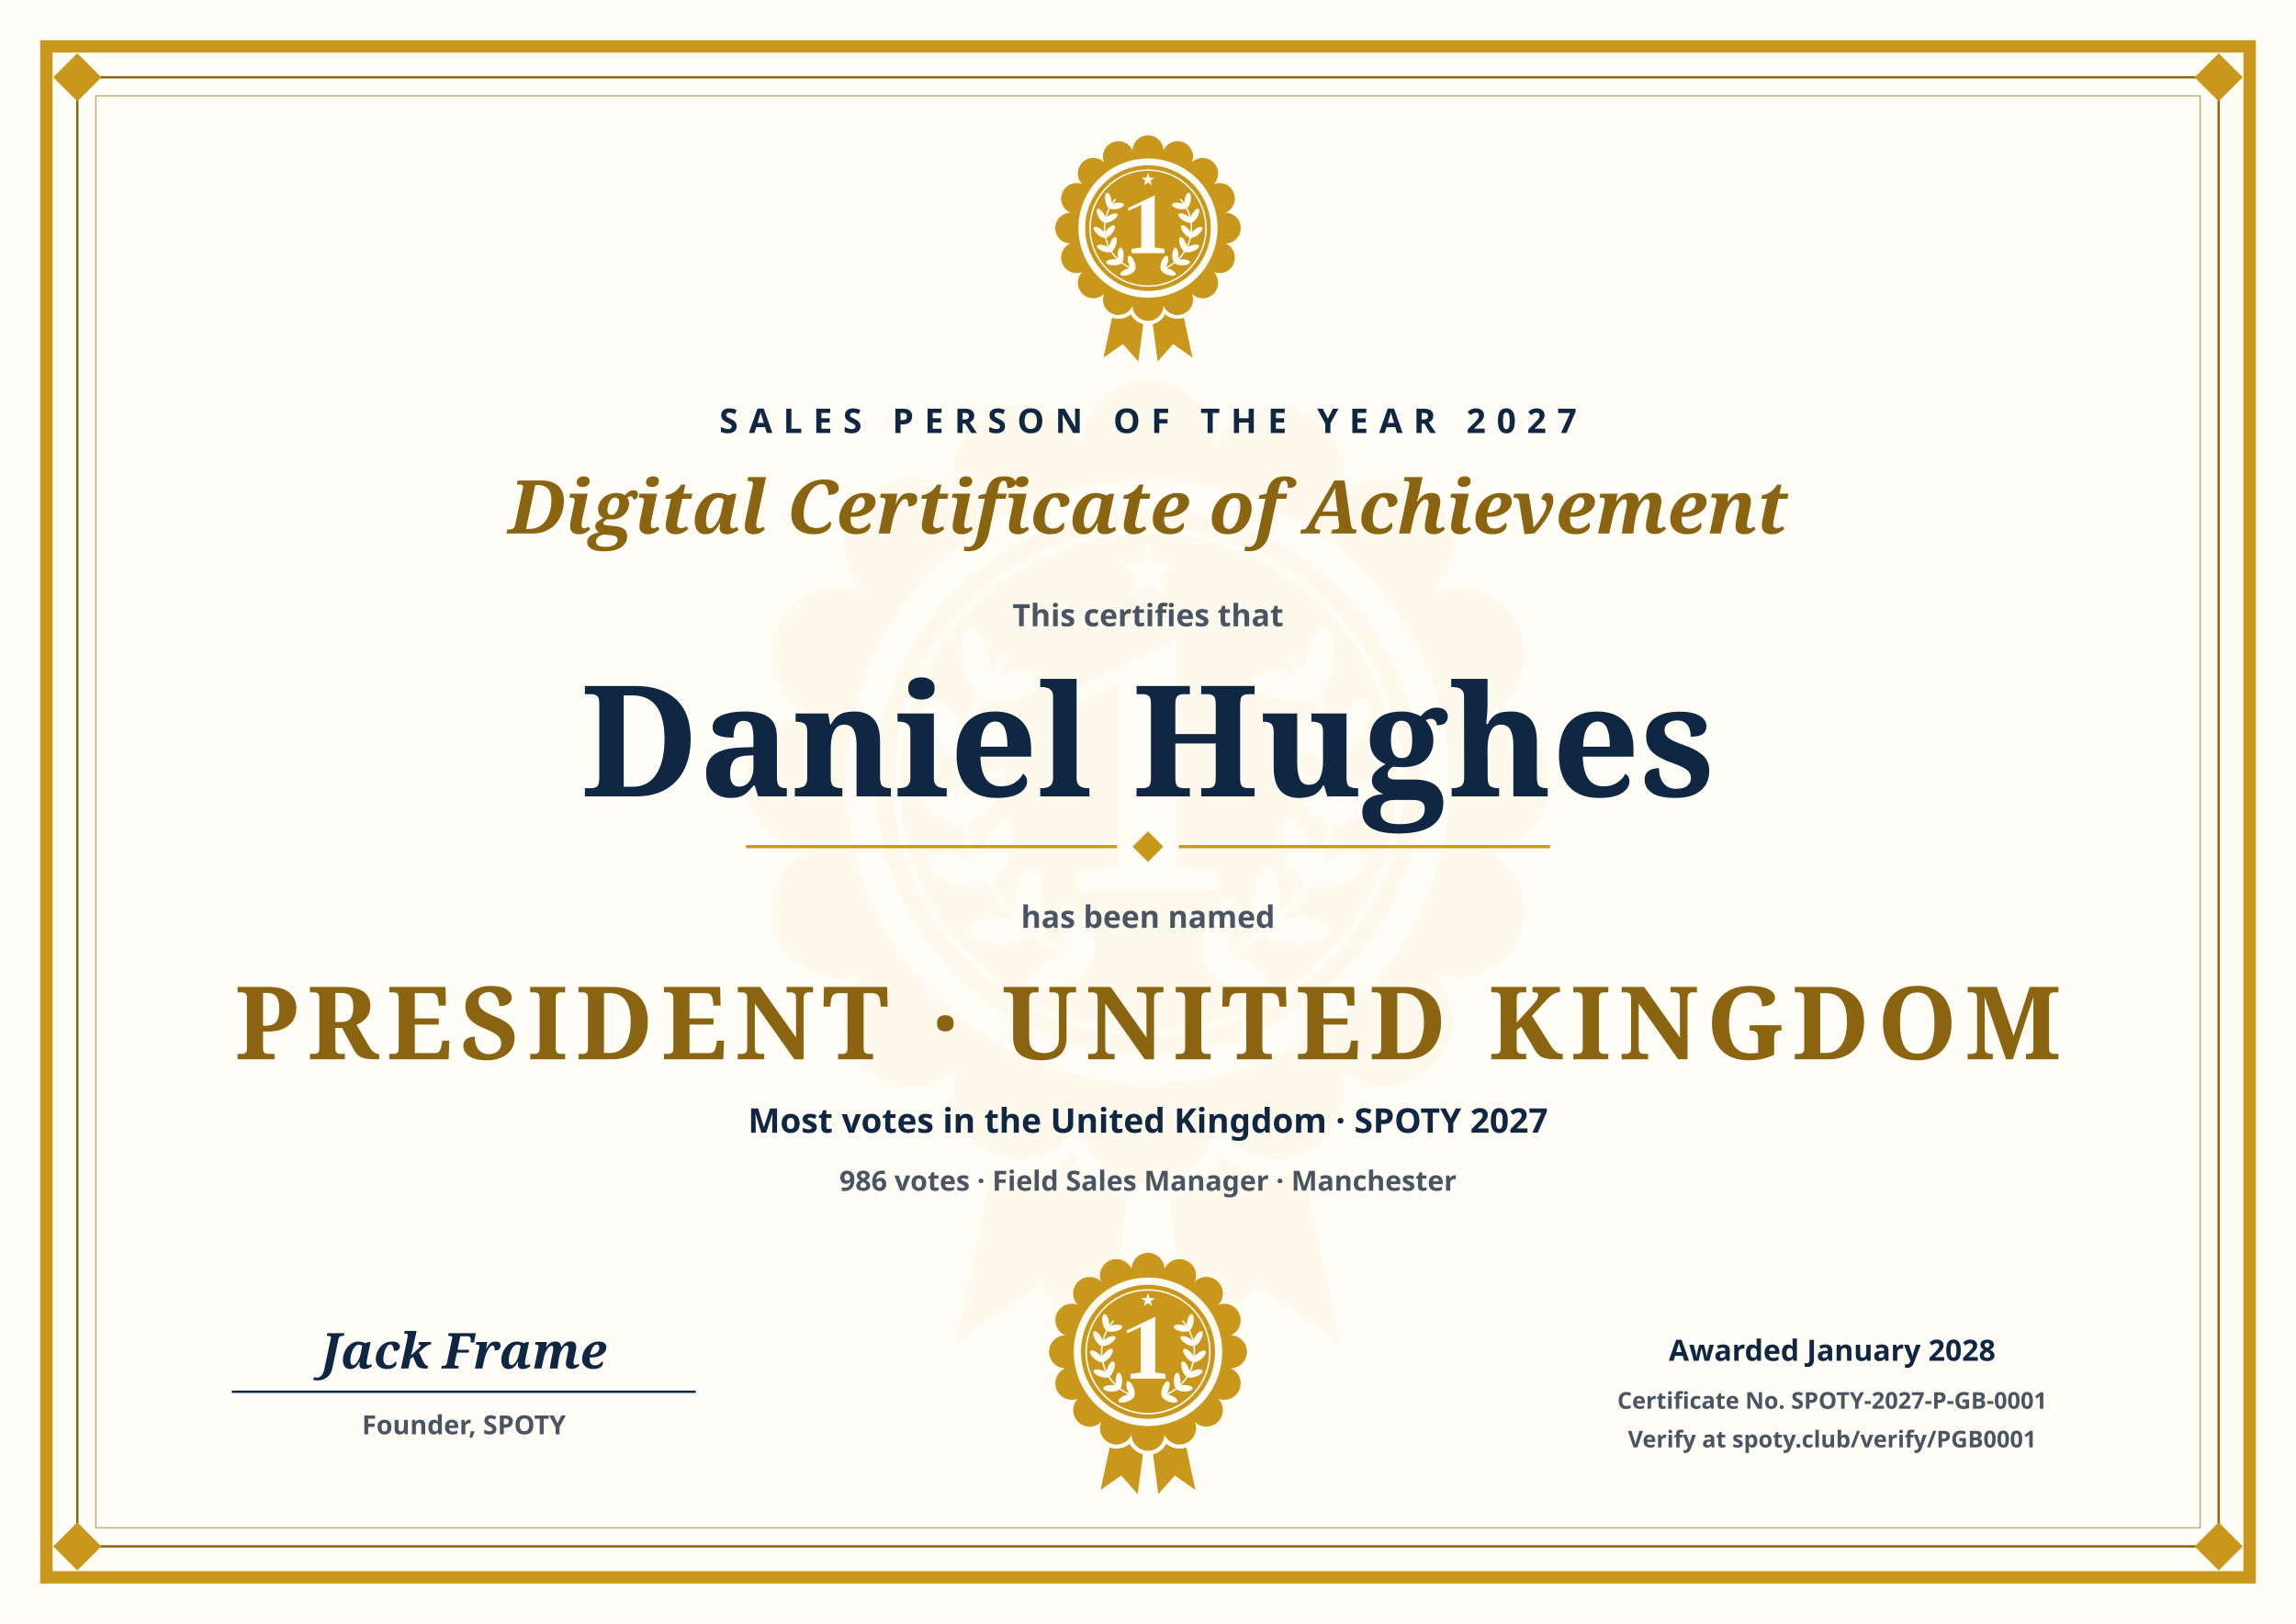
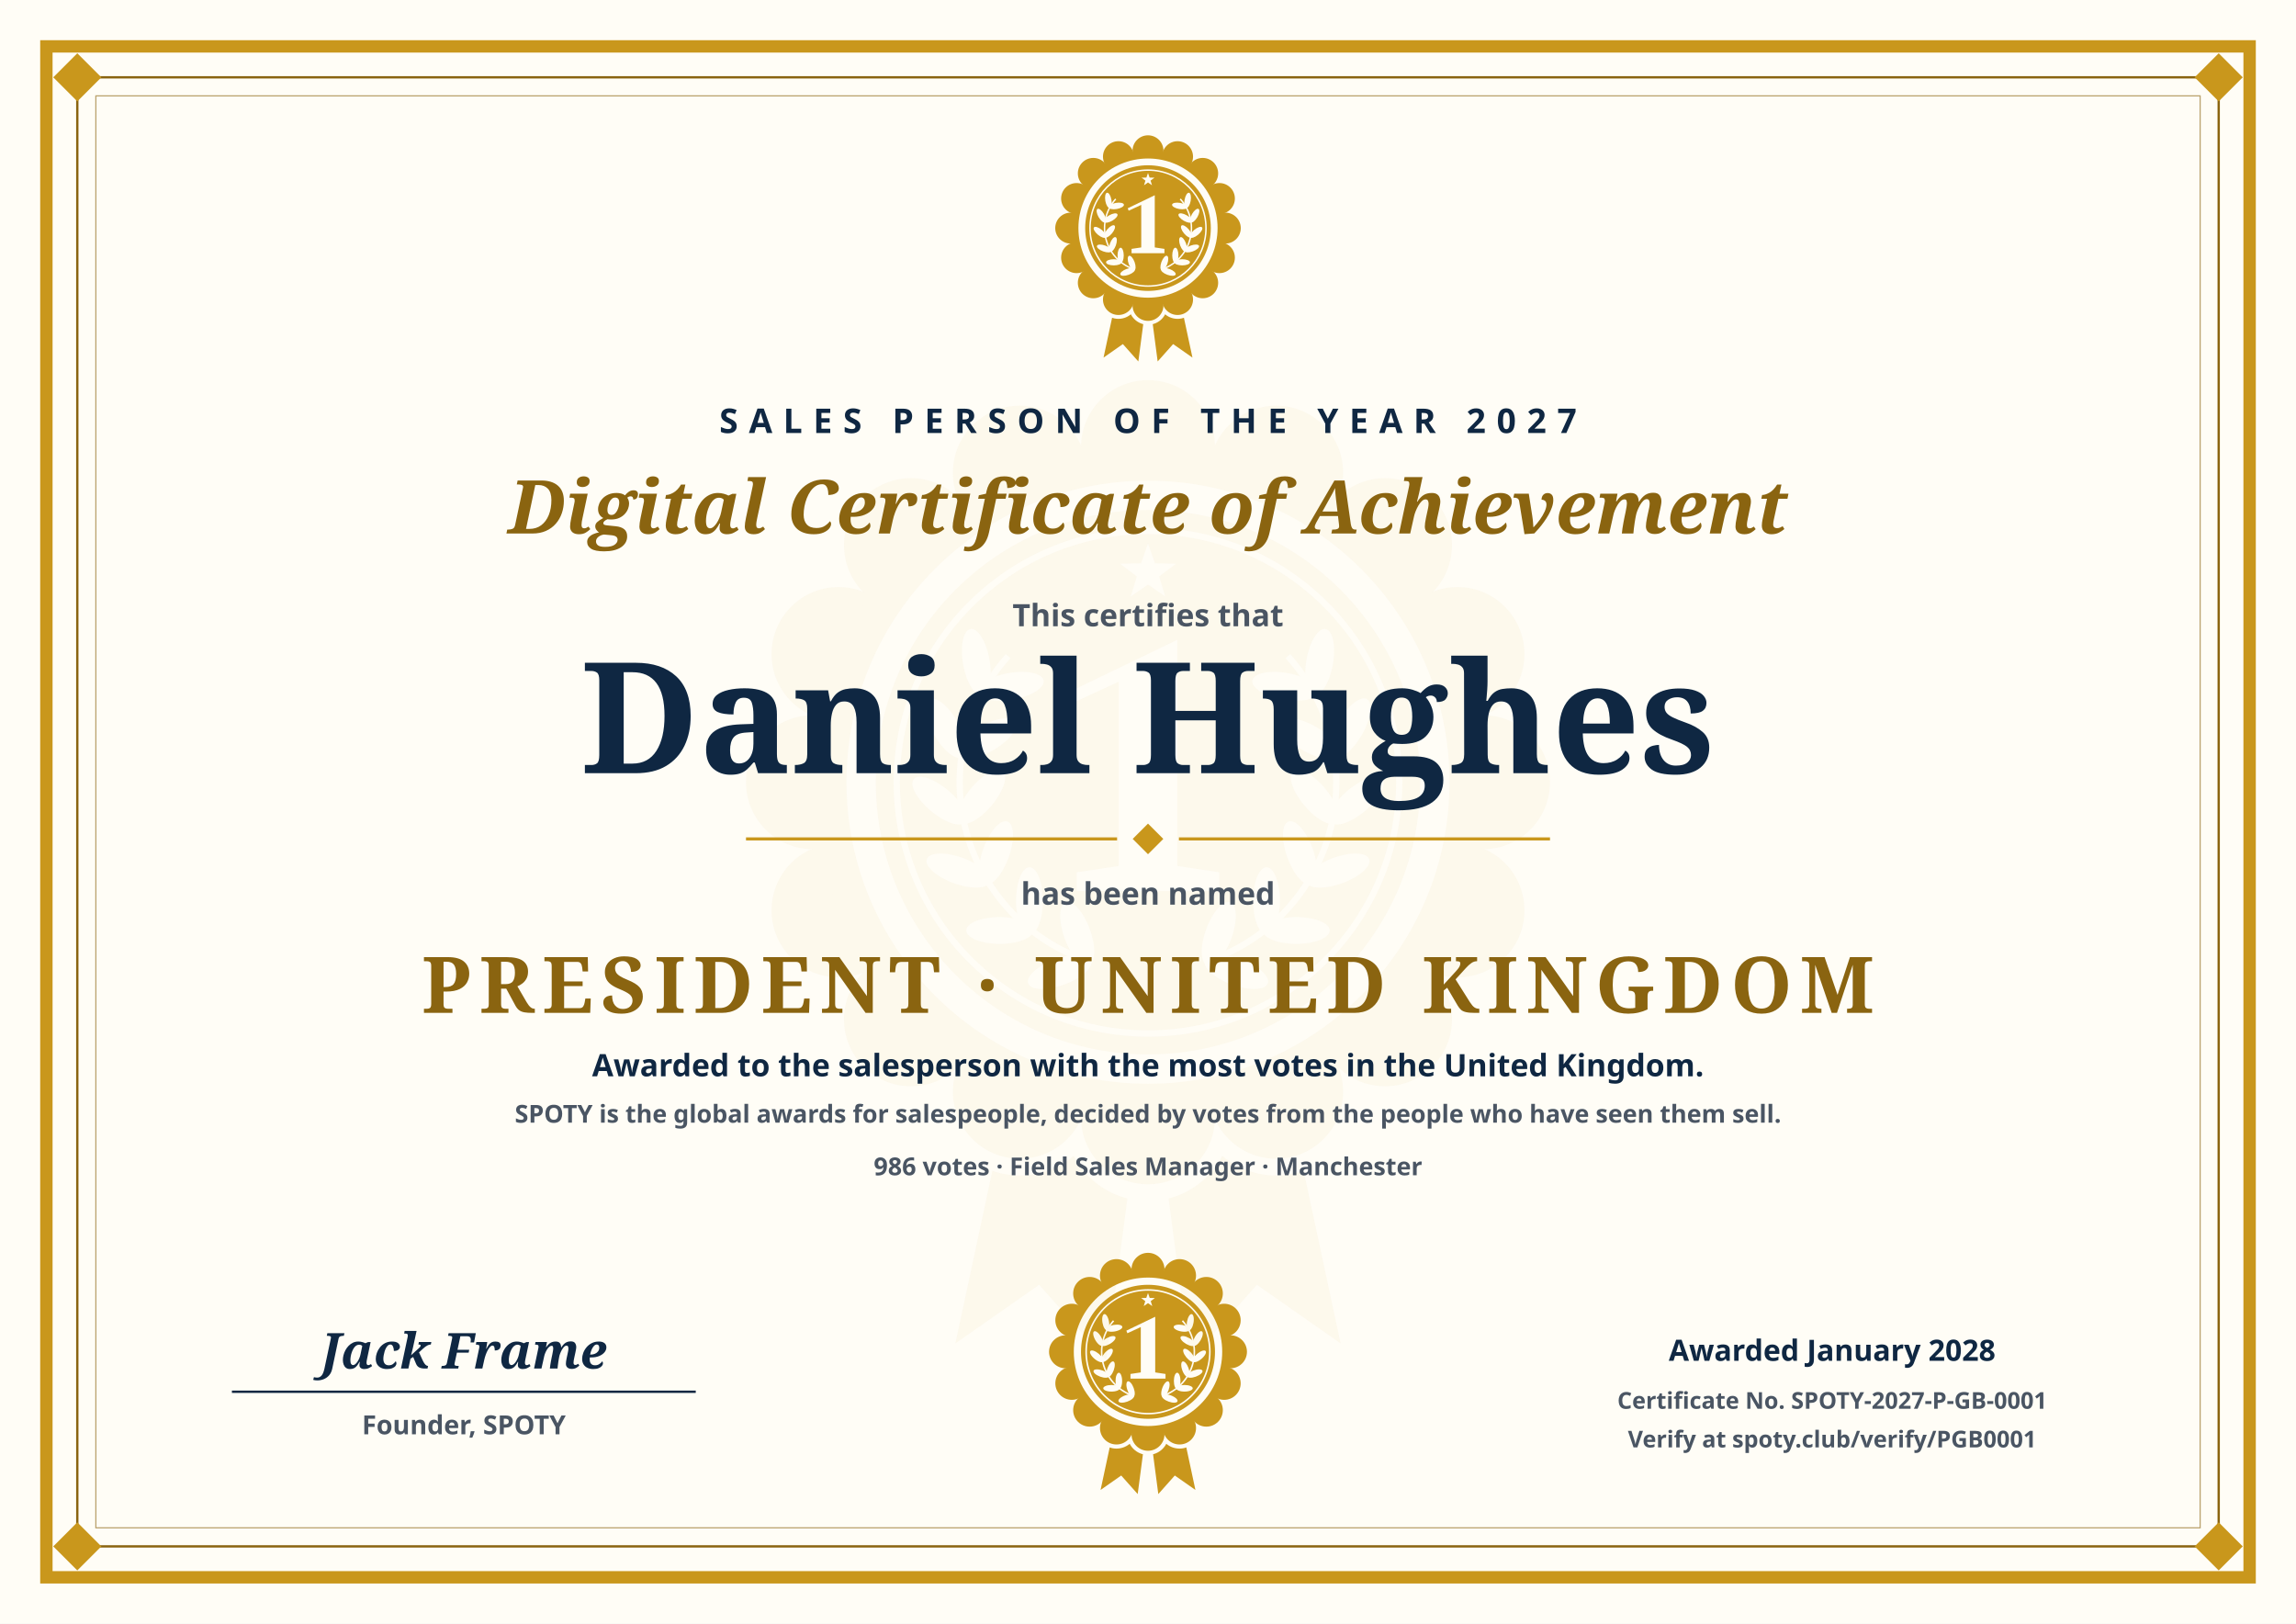
<svg xmlns="http://www.w3.org/2000/svg" viewBox="0 0 2970 2100" width="2970" height="2100">
  <rect width="2970" height="2100" fill="#FFFDF6" />
  <g transform="translate(943.3333 470) scale(5.416667)" opacity="0.045">
    <defs>
      <mask id="m7k1r" maskUnits="userSpaceOnUse" x="0" y="0" width="200" height="240">
        <rect width="200" height="240" fill="#fff" />
        <g fill="#000">
          <circle cx="180" cy="100" r="20" />
          <circle cx="173.9" cy="130.6" r="20" />
          <circle cx="156.6" cy="156.6" r="20" />
          <circle cx="130.6" cy="173.9" r="20" />
          <circle cx="100" cy="180" r="20" />
          <circle cx="69.4" cy="173.9" r="20" />
          <circle cx="43.4" cy="156.6" r="20" />
          <circle cx="26.1" cy="130.6" r="20" />
          <circle cx="20" cy="100" r="20" />
          <circle cx="26.1" cy="69.4" r="20" />
          <circle cx="43.4" cy="43.4" r="20" />
          <circle cx="69.4" cy="26.1" r="20" />
          <circle cx="100" cy="20" r="20" />
          <circle cx="130.6" cy="26.1" r="20" />
          <circle cx="156.6" cy="43.4" r="20" />
          <circle cx="173.9" cy="69.4" r="20" />
          <circle cx="100" cy="100" r="84" />
        </g>
      </mask>
      <mask id="m7k1d" maskUnits="userSpaceOnUse" x="0" y="0" width="200" height="240">
        <rect width="200" height="240" fill="#fff" />
        <circle cx="100" cy="100" r="72" fill="#000" />
        <circle cx="100" cy="100" r="65" fill="#fff" />
        <circle cx="100" cy="100" r="60" fill="none" stroke="#000" stroke-width="1.5" />
        <g fill="#000">
          <path d="M84.6 142.3 A45 45 0 0 1 66.6 69.9" fill="none" stroke="#000" stroke-width="1.5" />
          <ellipse cx="78.9" cy="145.3" rx="8" ry="3.2" transform="rotate(160 78.9 145.3)" />
          <ellipse cx="64.6" cy="135.4" rx="8" ry="3.2" transform="rotate(180 64.6 135.4)" />
          <ellipse cx="54.7" cy="121.1" rx="8" ry="3.2" transform="rotate(200 54.7 121.1)" />
          <ellipse cx="50.2" cy="104.4" rx="8" ry="3.2" transform="rotate(220 50.2 104.4)" />
          <ellipse cx="51.7" cy="87.1" rx="8" ry="3.2" transform="rotate(240 51.7 87.1)" />
          <ellipse cx="59" cy="71.3" rx="8" ry="3.2" transform="rotate(260 59 71.3)" />
          <ellipse cx="83.1" cy="136.2" rx="8" ry="3.2" transform="rotate(250 83.1 136.2)" />
          <ellipse cx="71.7" cy="128.3" rx="8" ry="3.2" transform="rotate(270 71.7 128.3)" />
          <ellipse cx="63.7" cy="116.9" rx="8" ry="3.2" transform="rotate(290 63.7 116.9)" />
          <ellipse cx="60.2" cy="103.5" rx="8" ry="3.2" transform="rotate(310 60.2 103.5)" />
          <ellipse cx="61.4" cy="89.6" rx="8" ry="3.2" transform="rotate(330 61.4 89.6)" />
          <ellipse cx="67.2" cy="77.1" rx="8" ry="3.2" transform="rotate(350 67.2 77.1)" />
        </g>
        <g fill="#000" transform="translate(200 0) scale(-1 1)">
          <path d="M84.6 142.3 A45 45 0 0 1 66.6 69.9" fill="none" stroke="#000" stroke-width="1.5" />
          <ellipse cx="78.9" cy="145.3" rx="8" ry="3.2" transform="rotate(160 78.9 145.3)" />
          <ellipse cx="64.6" cy="135.4" rx="8" ry="3.2" transform="rotate(180 64.6 135.4)" />
          <ellipse cx="54.7" cy="121.1" rx="8" ry="3.2" transform="rotate(200 54.7 121.1)" />
          <ellipse cx="50.2" cy="104.4" rx="8" ry="3.2" transform="rotate(220 50.2 104.4)" />
          <ellipse cx="51.7" cy="87.1" rx="8" ry="3.2" transform="rotate(240 51.7 87.1)" />
          <ellipse cx="59" cy="71.3" rx="8" ry="3.2" transform="rotate(260 59 71.3)" />
          <ellipse cx="83.1" cy="136.2" rx="8" ry="3.2" transform="rotate(250 83.1 136.2)" />
          <ellipse cx="71.7" cy="128.3" rx="8" ry="3.2" transform="rotate(270 71.7 128.3)" />
          <ellipse cx="63.7" cy="116.9" rx="8" ry="3.2" transform="rotate(290 63.7 116.9)" />
          <ellipse cx="60.2" cy="103.5" rx="8" ry="3.2" transform="rotate(310 60.2 103.5)" />
          <ellipse cx="61.4" cy="89.6" rx="8" ry="3.2" transform="rotate(330 61.4 89.6)" />
          <ellipse cx="67.2" cy="77.1" rx="8" ry="3.2" transform="rotate(350 67.2 77.1)" />
        </g>
        <path d="M100 43 L101.65 47.73 L106.66 47.84 L102.66 50.87 L104.12 55.66 L100 52.8 L95.88 55.66 L97.34 50.87 L93.34 47.84 L98.35 47.73 Z" fill="#000" />
        <path d="M107 66 L107 120 L117 121.5 L117 126 L83 126 L83 121.5 L93 120 L93 76 L80 82 L79 79.5 Z" fill="#000" />
      </mask>
    </defs>
    <g fill="#C9971C">
      <g mask="url(#m7k1r)">
        <path d="M72 150 L54 234 L74 220 L90 238 L100 162 Z" />
        <path d="M128 150 L146 234 L126 220 L110 238 L100 162 Z" />
      </g>
      <g mask="url(#m7k1d)">
        <circle cx="180" cy="100" r="16" />
        <circle cx="173.9" cy="130.6" r="16" />
        <circle cx="156.6" cy="156.6" r="16" />
        <circle cx="130.6" cy="173.9" r="16" />
        <circle cx="100" cy="180" r="16" />
        <circle cx="69.4" cy="173.9" r="16" />
        <circle cx="43.4" cy="156.6" r="16" />
        <circle cx="26.1" cy="130.6" r="16" />
        <circle cx="20" cy="100" r="16" />
        <circle cx="26.1" cy="69.4" r="16" />
        <circle cx="43.4" cy="43.4" r="16" />
        <circle cx="69.4" cy="26.1" r="16" />
        <circle cx="100" cy="20" r="16" />
        <circle cx="130.6" cy="26.1" r="16" />
        <circle cx="156.6" cy="43.4" r="16" />
        <circle cx="173.9" cy="69.4" r="16" />
        <circle cx="100" cy="100" r="80" />
      </g>
    </g>
  </g>
  <rect x="60" y="60" width="2850" height="1980" fill="none" stroke="#C9971C" stroke-width="16" />
  <rect x="100" y="100" width="2770" height="1900" fill="none" stroke="#8A6410" stroke-width="3" />
  <rect x="124" y="124" width="2722" height="1852" fill="none" stroke="#8A6410" stroke-width="1.5" opacity="0.6" />
  <rect x="78" y="78" width="44" height="44" transform="rotate(45 100 100)" fill="#C9971C" />
  <rect x="2848" y="78" width="44" height="44" transform="rotate(45 2870 100)" fill="#C9971C" />
  <rect x="78" y="1978" width="44" height="44" transform="rotate(45 100 2000)" fill="#C9971C" />
  <rect x="2848" y="1978" width="44" height="44" transform="rotate(45 2870 2000)" fill="#C9971C" />
  <g transform="translate(1360 170) scale(1.25)" opacity="1">
    <defs>
      <mask id="m8k1r" maskUnits="userSpaceOnUse" x="0" y="0" width="200" height="240">
        <rect width="200" height="240" fill="#fff" />
        <g fill="#000">
          <circle cx="180" cy="100" r="20" />
          <circle cx="173.9" cy="130.6" r="20" />
          <circle cx="156.6" cy="156.6" r="20" />
          <circle cx="130.6" cy="173.9" r="20" />
          <circle cx="100" cy="180" r="20" />
          <circle cx="69.4" cy="173.9" r="20" />
          <circle cx="43.4" cy="156.6" r="20" />
          <circle cx="26.1" cy="130.6" r="20" />
          <circle cx="20" cy="100" r="20" />
          <circle cx="26.1" cy="69.4" r="20" />
          <circle cx="43.4" cy="43.4" r="20" />
          <circle cx="69.4" cy="26.1" r="20" />
          <circle cx="100" cy="20" r="20" />
          <circle cx="130.6" cy="26.1" r="20" />
          <circle cx="156.6" cy="43.4" r="20" />
          <circle cx="173.9" cy="69.4" r="20" />
          <circle cx="100" cy="100" r="84" />
        </g>
      </mask>
      <mask id="m8k1d" maskUnits="userSpaceOnUse" x="0" y="0" width="200" height="240">
        <rect width="200" height="240" fill="#fff" />
        <circle cx="100" cy="100" r="72" fill="#000" />
        <circle cx="100" cy="100" r="65" fill="#fff" />
        <circle cx="100" cy="100" r="60" fill="none" stroke="#000" stroke-width="1.5" />
        <g fill="#000">
          <path d="M84.6 142.3 A45 45 0 0 1 66.6 69.9" fill="none" stroke="#000" stroke-width="1.5" />
          <ellipse cx="78.9" cy="145.3" rx="8" ry="3.2" transform="rotate(160 78.9 145.3)" />
          <ellipse cx="64.6" cy="135.4" rx="8" ry="3.2" transform="rotate(180 64.6 135.4)" />
          <ellipse cx="54.7" cy="121.1" rx="8" ry="3.2" transform="rotate(200 54.7 121.1)" />
          <ellipse cx="50.2" cy="104.4" rx="8" ry="3.2" transform="rotate(220 50.2 104.4)" />
          <ellipse cx="51.7" cy="87.1" rx="8" ry="3.2" transform="rotate(240 51.7 87.1)" />
          <ellipse cx="59" cy="71.3" rx="8" ry="3.2" transform="rotate(260 59 71.3)" />
          <ellipse cx="83.1" cy="136.2" rx="8" ry="3.2" transform="rotate(250 83.1 136.2)" />
          <ellipse cx="71.7" cy="128.3" rx="8" ry="3.2" transform="rotate(270 71.7 128.3)" />
          <ellipse cx="63.7" cy="116.9" rx="8" ry="3.2" transform="rotate(290 63.7 116.9)" />
          <ellipse cx="60.2" cy="103.5" rx="8" ry="3.2" transform="rotate(310 60.2 103.5)" />
          <ellipse cx="61.4" cy="89.6" rx="8" ry="3.2" transform="rotate(330 61.4 89.6)" />
          <ellipse cx="67.2" cy="77.1" rx="8" ry="3.2" transform="rotate(350 67.2 77.1)" />
        </g>
        <g fill="#000" transform="translate(200 0) scale(-1 1)">
          <path d="M84.6 142.3 A45 45 0 0 1 66.6 69.9" fill="none" stroke="#000" stroke-width="1.5" />
          <ellipse cx="78.9" cy="145.3" rx="8" ry="3.2" transform="rotate(160 78.9 145.3)" />
          <ellipse cx="64.6" cy="135.4" rx="8" ry="3.2" transform="rotate(180 64.6 135.4)" />
          <ellipse cx="54.7" cy="121.1" rx="8" ry="3.2" transform="rotate(200 54.7 121.1)" />
          <ellipse cx="50.2" cy="104.4" rx="8" ry="3.2" transform="rotate(220 50.2 104.4)" />
          <ellipse cx="51.7" cy="87.1" rx="8" ry="3.2" transform="rotate(240 51.7 87.1)" />
          <ellipse cx="59" cy="71.3" rx="8" ry="3.2" transform="rotate(260 59 71.3)" />
          <ellipse cx="83.1" cy="136.2" rx="8" ry="3.2" transform="rotate(250 83.1 136.2)" />
          <ellipse cx="71.7" cy="128.3" rx="8" ry="3.2" transform="rotate(270 71.7 128.3)" />
          <ellipse cx="63.7" cy="116.9" rx="8" ry="3.2" transform="rotate(290 63.7 116.9)" />
          <ellipse cx="60.2" cy="103.5" rx="8" ry="3.2" transform="rotate(310 60.2 103.5)" />
          <ellipse cx="61.4" cy="89.6" rx="8" ry="3.2" transform="rotate(330 61.4 89.6)" />
          <ellipse cx="67.2" cy="77.1" rx="8" ry="3.2" transform="rotate(350 67.2 77.1)" />
        </g>
        <path d="M100 43 L101.65 47.73 L106.66 47.84 L102.66 50.87 L104.12 55.66 L100 52.8 L95.88 55.66 L97.34 50.87 L93.34 47.84 L98.35 47.73 Z" fill="#000" />
        <path d="M107 66 L107 120 L117 121.5 L117 126 L83 126 L83 121.5 L93 120 L93 76 L80 82 L79 79.5 Z" fill="#000" />
      </mask>
    </defs>
    <g fill="#C9971C">
      <g mask="url(#m8k1r)">
        <path d="M72 150 L54 234 L74 220 L90 238 L100 162 Z" />
        <path d="M128 150 L146 234 L126 220 L110 238 L100 162 Z" />
      </g>
      <g mask="url(#m8k1d)">
        <circle cx="180" cy="100" r="16" />
        <circle cx="173.9" cy="130.6" r="16" />
        <circle cx="156.6" cy="156.6" r="16" />
        <circle cx="130.6" cy="173.9" r="16" />
        <circle cx="100" cy="180" r="16" />
        <circle cx="69.4" cy="173.9" r="16" />
        <circle cx="43.4" cy="156.6" r="16" />
        <circle cx="26.1" cy="130.6" r="16" />
        <circle cx="20" cy="100" r="16" />
        <circle cx="26.1" cy="69.4" r="16" />
        <circle cx="43.4" cy="43.4" r="16" />
        <circle cx="69.4" cy="26.1" r="16" />
        <circle cx="100" cy="20" r="16" />
        <circle cx="130.6" cy="26.1" r="16" />
        <circle cx="156.6" cy="43.4" r="16" />
        <circle cx="173.9" cy="69.4" r="16" />
        <circle cx="100" cy="100" r="80" />
      </g>
    </g>
  </g>
  <text x="1485" y="560" font-family="Sora" font-size="44" font-weight="600" font-style="normal" fill="#0F2742" text-anchor="middle" letter-spacing="14">SALES PERSON OF THE YEAR 2027</text>
  <text x="1485" y="690" font-family="'Bodoni Moda 48pt', 'Bodoni Moda', Didot, serif" font-size="96" font-weight="600" font-style="italic" fill="#8A6410" text-anchor="middle">Digital Certificate of Achievement</text>
  <text x="1485" y="810" font-family="Sora" font-size="40" font-weight="600" font-style="normal" fill="#4A5563" text-anchor="middle">This certifies that</text>
-   <text x="1485" y="1030" font-family="'Bodoni Moda 48pt', 'Bodoni Moda', Didot, serif" font-size="200" font-weight="800" font-style="normal" fill="#0F2742" text-anchor="middle">Daniel Hughes</text>
-   <line x1="965" y1="1095" x2="1445" y2="1095" stroke="#C9971C" stroke-width="4" />
-   <rect x="1471" y="1081" width="28" height="28" transform="rotate(45 1485 1095)" fill="#C9971C" />
-   <line x1="1525" y1="1095" x2="2005" y2="1095" stroke="#C9971C" stroke-width="4" />
-   <text x="1485" y="1200" font-family="Sora" font-size="40" font-weight="600" font-style="normal" fill="#4A5563" text-anchor="middle">has been named</text>
-   <text x="1485" y="1370" font-family="'Bodoni Moda 48pt', 'Bodoni Moda', Didot, serif" font-size="131" font-weight="800" font-style="normal" fill="#8A6410" text-anchor="middle" letter-spacing="10">PRESIDENT · UNITED KINGDOM</text>
-   <text x="1485" y="1465" font-family="Sora" font-size="44" font-weight="600" font-style="normal" fill="#0F2742" text-anchor="middle">Most votes in the United Kingdom · SPOTY 2027</text>
-   <text x="1485" y="1540" font-family="Sora" font-size="36" font-weight="600" font-style="normal" fill="#4A5563" text-anchor="middle">986 votes · Field Sales Manager · Manchester</text>
+   <text x="1485" y="1000" font-family="'Bodoni Moda 48pt', 'Bodoni Moda', Didot, serif" font-size="200" font-weight="800" font-style="normal" fill="#0F2742" text-anchor="middle">Daniel Hughes</text>
+   <line x1="965" y1="1085" x2="1445" y2="1085" stroke="#C9971C" stroke-width="4" />
+   <rect x="1471" y="1071" width="28" height="28" transform="rotate(45 1485 1085)" fill="#C9971C" />
+   <line x1="1525" y1="1085" x2="2005" y2="1085" stroke="#C9971C" stroke-width="4" />
+   <text x="1485" y="1170" font-family="Sora" font-size="40" font-weight="600" font-style="normal" fill="#4A5563" text-anchor="middle">has been named</text>
+   <text x="1485" y="1310" font-family="'Bodoni Moda 48pt', 'Bodoni Moda', Didot, serif" font-size="101" font-weight="800" font-style="normal" fill="#8A6410" text-anchor="middle" letter-spacing="10">PRESIDENT · UNITED KINGDOM</text>
+   <text x="1485" y="1392" font-family="Sora" font-size="40" font-weight="600" font-style="normal" fill="#0F2742" text-anchor="middle">Awarded to the salesperson with the most votes in the United Kingdom.</text>
+   <text x="1485" y="1452" font-family="Sora" font-size="32" font-weight="600" font-style="normal" fill="#4A5563" text-anchor="middle">SPOTY is the global awards for salespeople, decided by votes from the people who have seen them sell.</text>
+   <text x="1485" y="1520" font-family="Sora" font-size="32" font-weight="600" font-style="normal" fill="#4A5563" text-anchor="middle">986 votes · Field Sales Manager · Manchester</text>
  <line x1="300" y1="1800" x2="900" y2="1800" stroke="#0F2742" stroke-width="3" />
  <text x="600" y="1770" font-family="'Bodoni Moda 48pt', 'Bodoni Moda', Didot, serif" font-size="64" font-weight="600" font-style="italic" fill="#0F2742" text-anchor="middle">Jack Frame</text>
  <text x="600" y="1855" font-family="Sora" font-size="34" font-weight="600" font-style="normal" fill="#4A5563" text-anchor="middle">Founder, SPOTY</text>
  <g transform="translate(1351.667 1615) scale(1.333333)" opacity="1">
    <defs>
      <mask id="m9k1r" maskUnits="userSpaceOnUse" x="0" y="0" width="200" height="240">
        <rect width="200" height="240" fill="#fff" />
        <g fill="#000">
          <circle cx="180" cy="100" r="20" />
          <circle cx="173.9" cy="130.6" r="20" />
          <circle cx="156.6" cy="156.6" r="20" />
          <circle cx="130.6" cy="173.9" r="20" />
          <circle cx="100" cy="180" r="20" />
          <circle cx="69.4" cy="173.9" r="20" />
          <circle cx="43.4" cy="156.6" r="20" />
          <circle cx="26.1" cy="130.6" r="20" />
          <circle cx="20" cy="100" r="20" />
          <circle cx="26.1" cy="69.4" r="20" />
          <circle cx="43.4" cy="43.4" r="20" />
          <circle cx="69.4" cy="26.1" r="20" />
          <circle cx="100" cy="20" r="20" />
          <circle cx="130.6" cy="26.1" r="20" />
          <circle cx="156.6" cy="43.4" r="20" />
          <circle cx="173.9" cy="69.4" r="20" />
          <circle cx="100" cy="100" r="84" />
        </g>
      </mask>
      <mask id="m9k1d" maskUnits="userSpaceOnUse" x="0" y="0" width="200" height="240">
        <rect width="200" height="240" fill="#fff" />
        <circle cx="100" cy="100" r="72" fill="#000" />
        <circle cx="100" cy="100" r="65" fill="#fff" />
        <circle cx="100" cy="100" r="60" fill="none" stroke="#000" stroke-width="1.5" />
        <g fill="#000">
          <path d="M84.6 142.3 A45 45 0 0 1 66.6 69.9" fill="none" stroke="#000" stroke-width="1.5" />
          <ellipse cx="78.9" cy="145.3" rx="8" ry="3.2" transform="rotate(160 78.9 145.3)" />
          <ellipse cx="64.6" cy="135.4" rx="8" ry="3.2" transform="rotate(180 64.6 135.4)" />
          <ellipse cx="54.7" cy="121.1" rx="8" ry="3.2" transform="rotate(200 54.7 121.1)" />
          <ellipse cx="50.2" cy="104.4" rx="8" ry="3.2" transform="rotate(220 50.2 104.4)" />
          <ellipse cx="51.7" cy="87.1" rx="8" ry="3.2" transform="rotate(240 51.7 87.1)" />
          <ellipse cx="59" cy="71.3" rx="8" ry="3.2" transform="rotate(260 59 71.3)" />
          <ellipse cx="83.1" cy="136.2" rx="8" ry="3.2" transform="rotate(250 83.1 136.2)" />
          <ellipse cx="71.7" cy="128.3" rx="8" ry="3.2" transform="rotate(270 71.7 128.3)" />
          <ellipse cx="63.7" cy="116.9" rx="8" ry="3.2" transform="rotate(290 63.7 116.9)" />
          <ellipse cx="60.2" cy="103.5" rx="8" ry="3.2" transform="rotate(310 60.2 103.5)" />
          <ellipse cx="61.4" cy="89.6" rx="8" ry="3.2" transform="rotate(330 61.4 89.6)" />
          <ellipse cx="67.2" cy="77.1" rx="8" ry="3.2" transform="rotate(350 67.2 77.1)" />
        </g>
        <g fill="#000" transform="translate(200 0) scale(-1 1)">
          <path d="M84.6 142.3 A45 45 0 0 1 66.6 69.9" fill="none" stroke="#000" stroke-width="1.5" />
          <ellipse cx="78.9" cy="145.3" rx="8" ry="3.2" transform="rotate(160 78.9 145.3)" />
          <ellipse cx="64.6" cy="135.4" rx="8" ry="3.2" transform="rotate(180 64.6 135.4)" />
          <ellipse cx="54.7" cy="121.1" rx="8" ry="3.2" transform="rotate(200 54.7 121.1)" />
          <ellipse cx="50.2" cy="104.4" rx="8" ry="3.2" transform="rotate(220 50.2 104.4)" />
          <ellipse cx="51.7" cy="87.1" rx="8" ry="3.2" transform="rotate(240 51.7 87.1)" />
          <ellipse cx="59" cy="71.3" rx="8" ry="3.2" transform="rotate(260 59 71.3)" />
          <ellipse cx="83.1" cy="136.2" rx="8" ry="3.2" transform="rotate(250 83.1 136.2)" />
          <ellipse cx="71.7" cy="128.3" rx="8" ry="3.2" transform="rotate(270 71.7 128.3)" />
          <ellipse cx="63.7" cy="116.9" rx="8" ry="3.2" transform="rotate(290 63.7 116.9)" />
          <ellipse cx="60.2" cy="103.5" rx="8" ry="3.2" transform="rotate(310 60.2 103.5)" />
          <ellipse cx="61.4" cy="89.6" rx="8" ry="3.2" transform="rotate(330 61.4 89.6)" />
          <ellipse cx="67.2" cy="77.1" rx="8" ry="3.2" transform="rotate(350 67.2 77.1)" />
        </g>
        <path d="M100 43 L101.65 47.73 L106.66 47.84 L102.66 50.87 L104.12 55.66 L100 52.8 L95.88 55.66 L97.34 50.87 L93.34 47.84 L98.35 47.73 Z" fill="#000" />
        <path d="M107 66 L107 120 L117 121.5 L117 126 L83 126 L83 121.5 L93 120 L93 76 L80 82 L79 79.5 Z" fill="#000" />
      </mask>
    </defs>
    <g fill="#C9971C">
      <g mask="url(#m9k1r)">
        <path d="M72 150 L54 234 L74 220 L90 238 L100 162 Z" />
        <path d="M128 150 L146 234 L126 220 L110 238 L100 162 Z" />
      </g>
      <g mask="url(#m9k1d)">
        <circle cx="180" cy="100" r="16" />
        <circle cx="173.9" cy="130.6" r="16" />
        <circle cx="156.6" cy="156.6" r="16" />
        <circle cx="130.6" cy="173.9" r="16" />
        <circle cx="100" cy="180" r="16" />
        <circle cx="69.4" cy="173.9" r="16" />
        <circle cx="43.4" cy="156.6" r="16" />
        <circle cx="26.1" cy="130.6" r="16" />
        <circle cx="20" cy="100" r="16" />
        <circle cx="26.1" cy="69.4" r="16" />
        <circle cx="43.4" cy="43.4" r="16" />
        <circle cx="69.4" cy="26.1" r="16" />
        <circle cx="100" cy="20" r="16" />
        <circle cx="130.6" cy="26.1" r="16" />
        <circle cx="156.6" cy="43.4" r="16" />
        <circle cx="173.9" cy="69.4" r="16" />
        <circle cx="100" cy="100" r="80" />
      </g>
    </g>
  </g>
  <text x="2370" y="1760" font-family="Sora" font-size="38" font-weight="600" font-style="normal" fill="#0F2742" text-anchor="middle">Awarded January 2028</text>
  <text x="2370" y="1822" font-family="Sora" font-size="30" font-weight="600" font-style="normal" fill="#4A5563" text-anchor="middle">Certificate No. SPOTY-2027-P-GB-0001</text>
  <text x="2370" y="1872" font-family="Sora" font-size="30" font-weight="600" font-style="normal" fill="#4A5563" text-anchor="middle">Verify at spoty.club/verify/PGB0001</text>
</svg>
